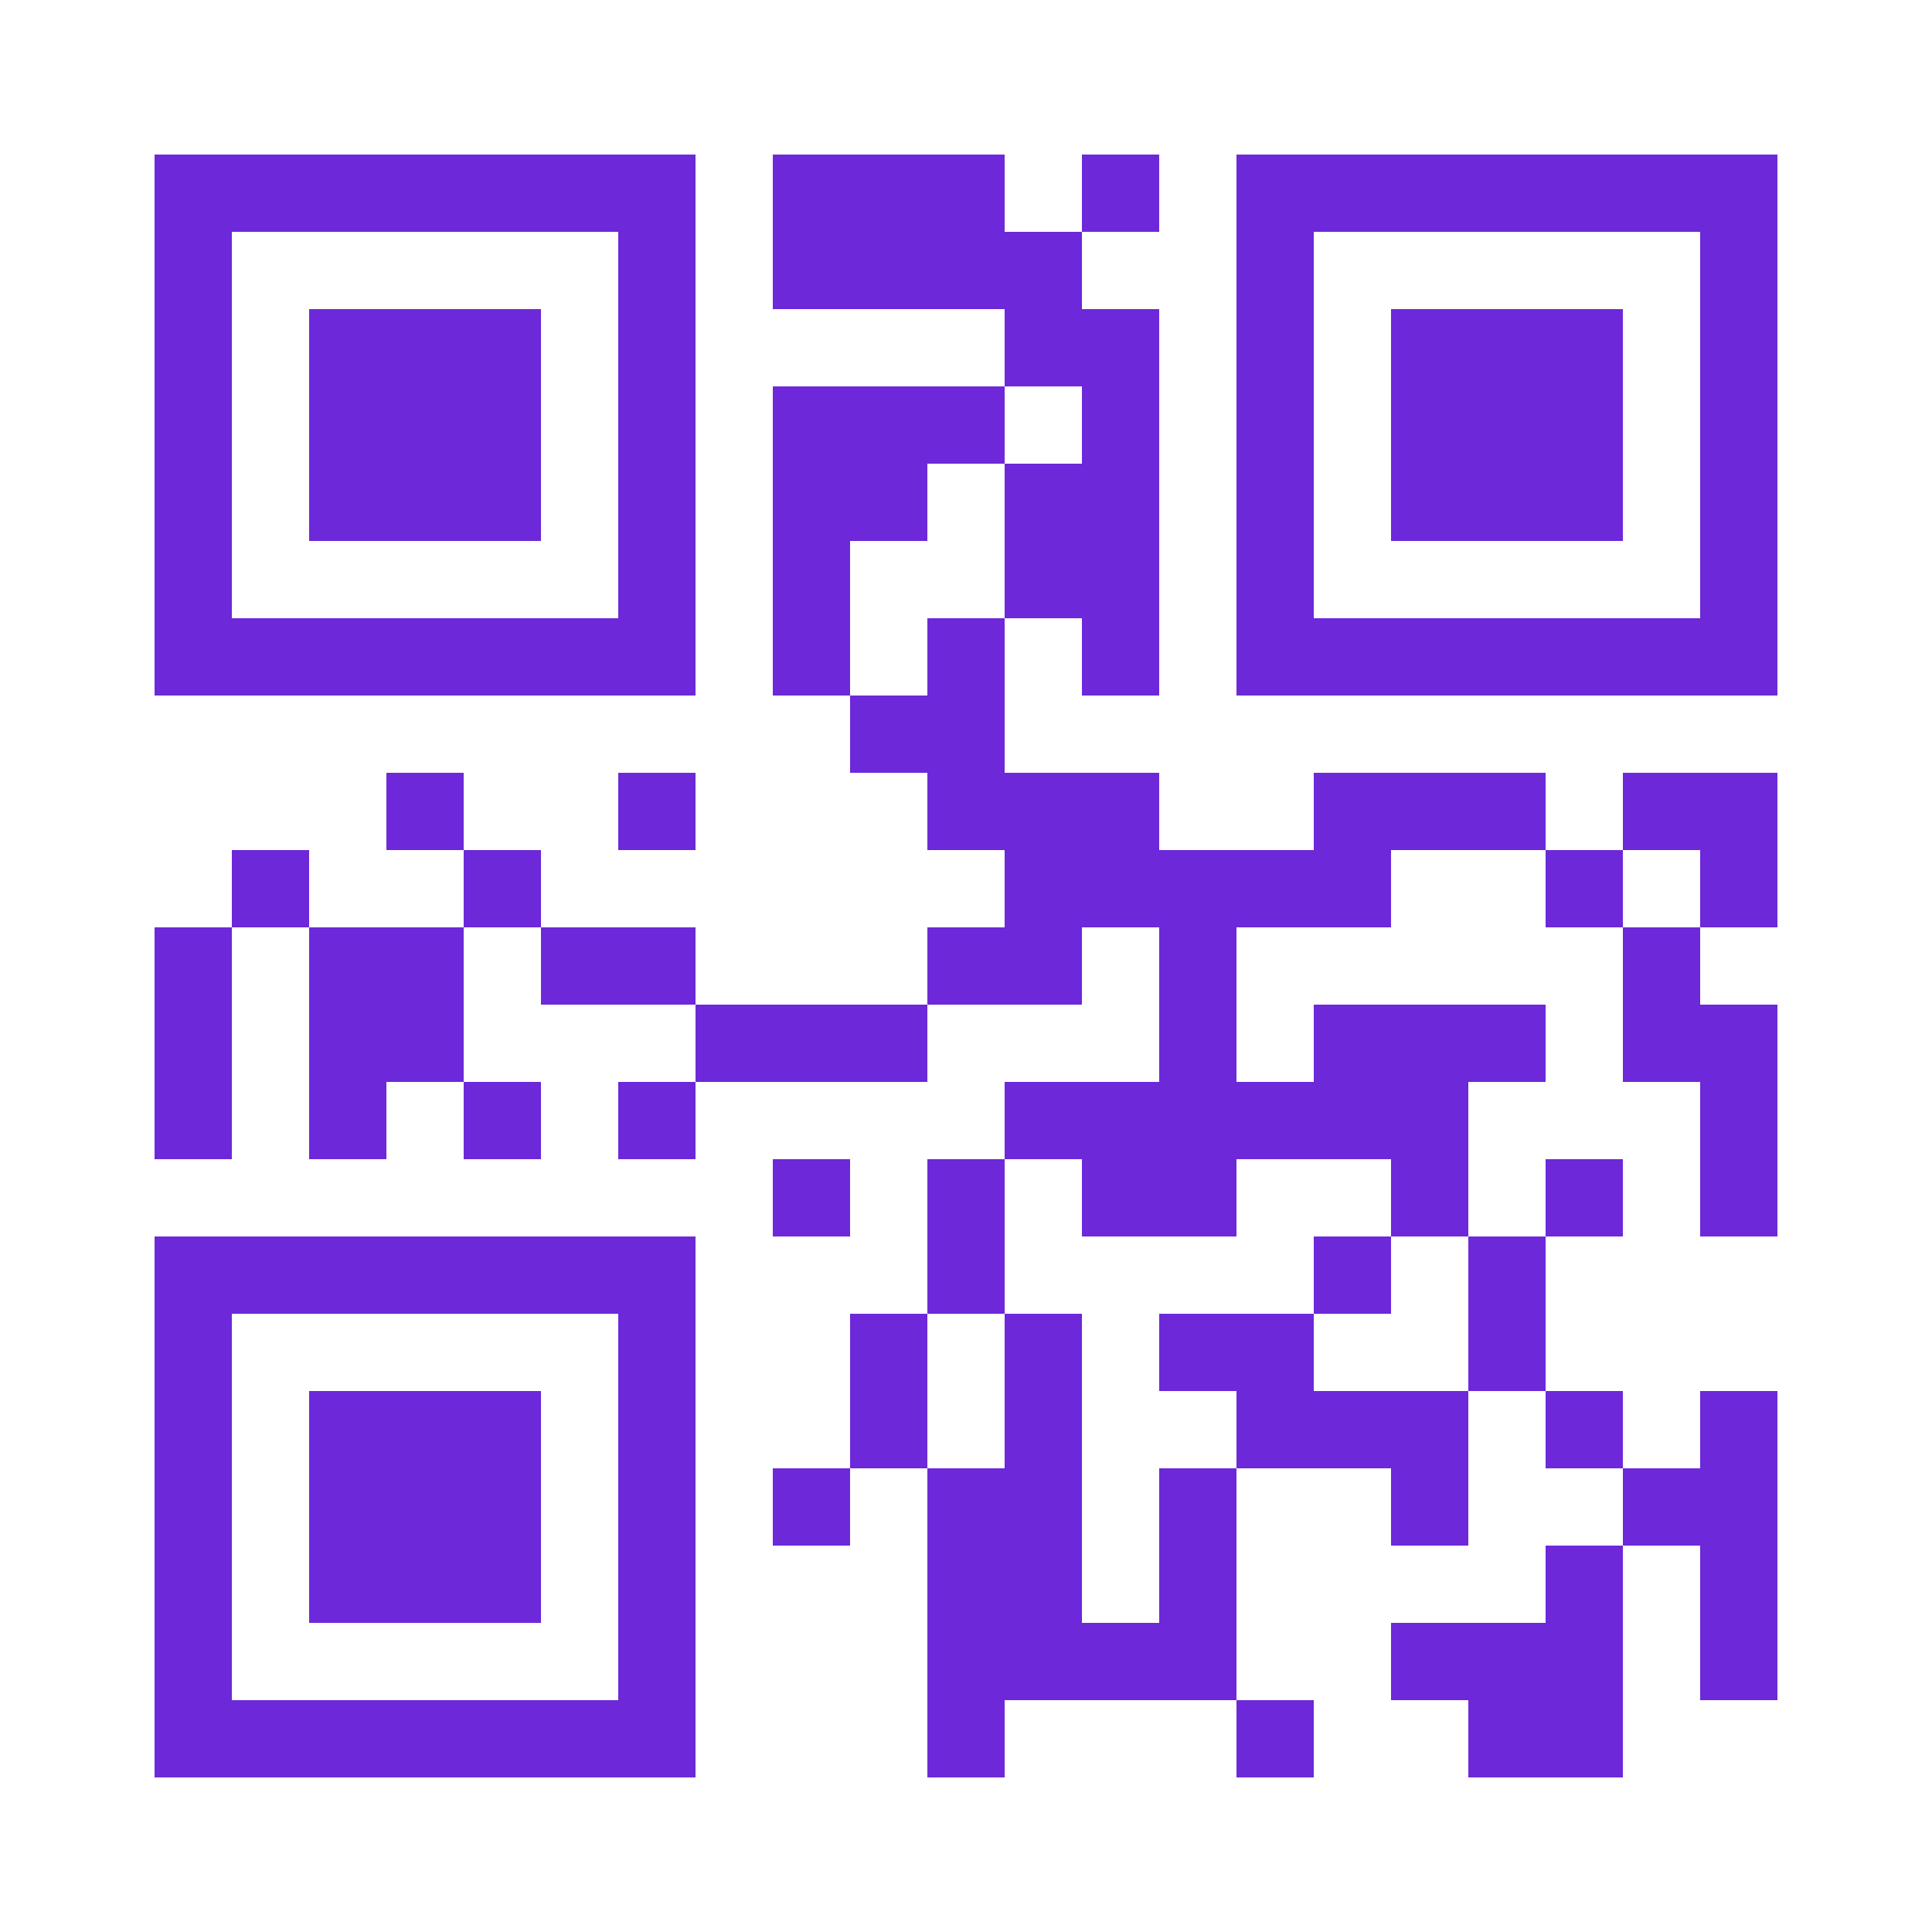
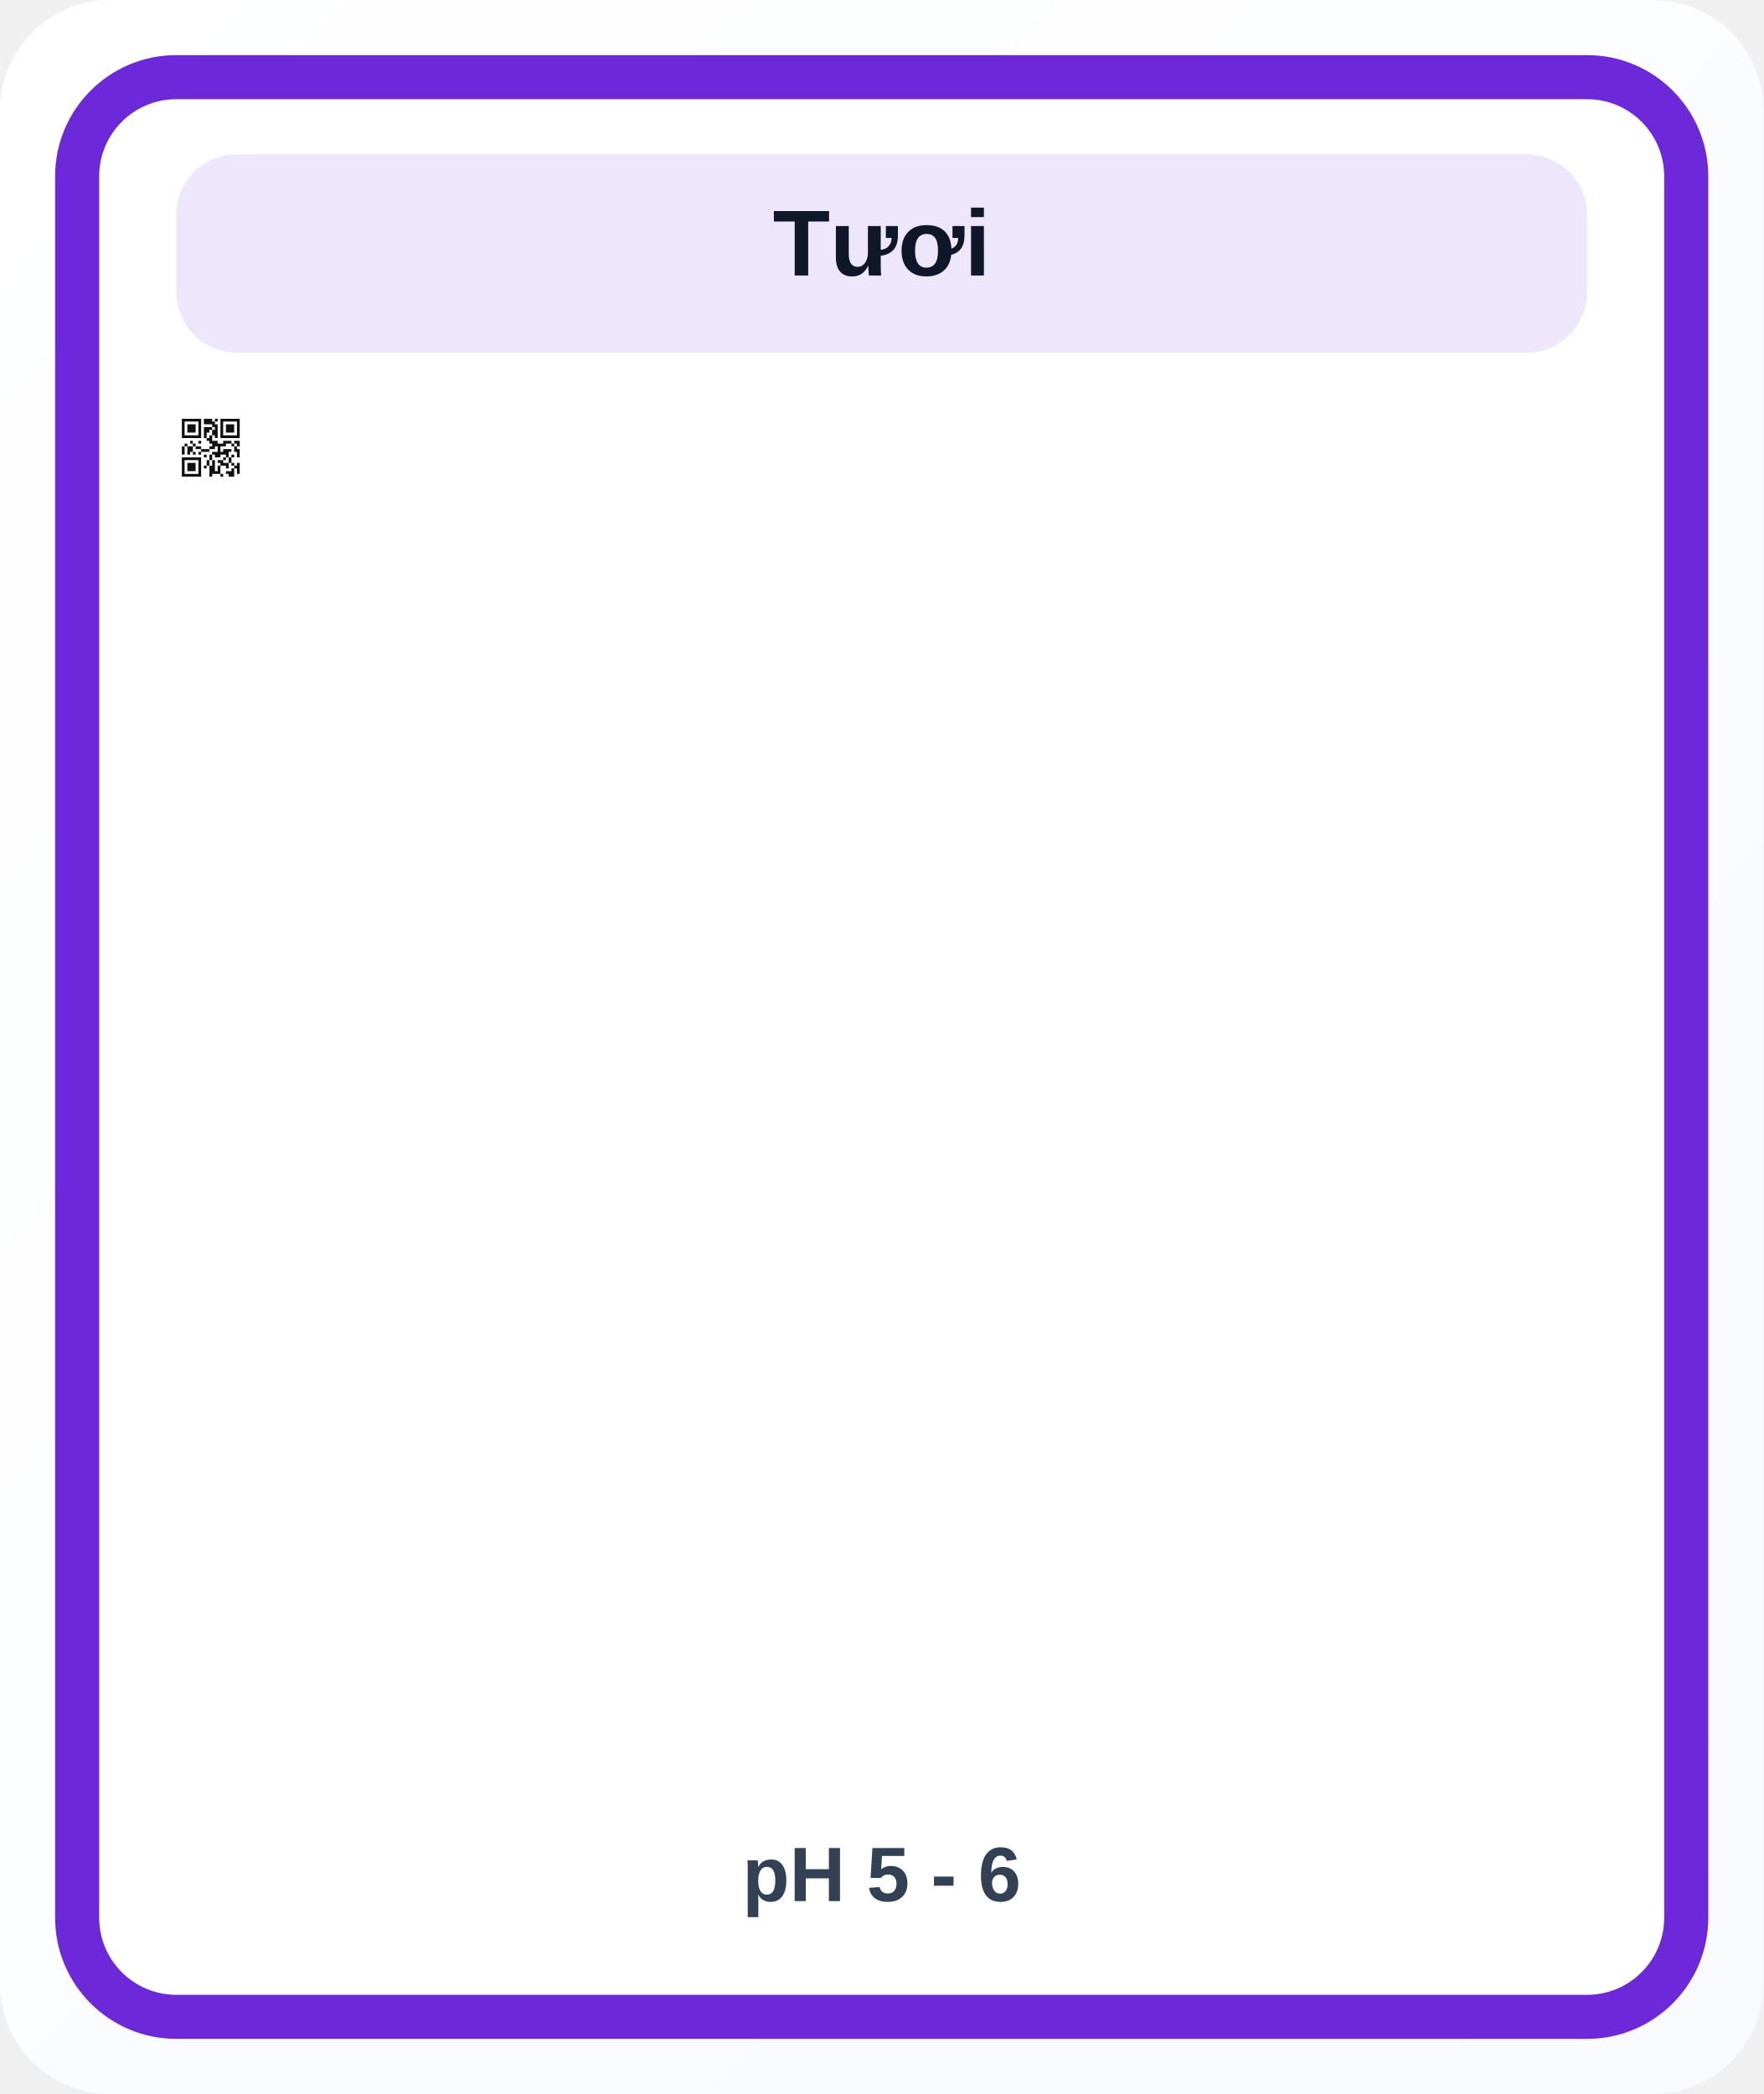
- <svg xmlns="http://www.w3.org/2000/svg" width="512" height="512" viewBox="0 0 25 25" shape-rendering="crispEdges">
-   <path fill="#ffffff" d="M0 0h25v25H0z" />
-   <path stroke="#6d28d9" d="M2 2.5h7m1 0h3m1 0h1m1 0h7M2 3.5h1m5 0h1m1 0h4m2 0h1m5 0h1M2 4.5h1m1 0h3m1 0h1m4 0h2m1 0h1m1 0h3m1 0h1M2 5.5h1m1 0h3m1 0h1m1 0h3m1 0h1m1 0h1m1 0h3m1 0h1M2 6.5h1m1 0h3m1 0h1m1 0h2m1 0h2m1 0h1m1 0h3m1 0h1M2 7.5h1m5 0h1m1 0h1m2 0h2m1 0h1m5 0h1M2 8.5h7m1 0h1m1 0h1m1 0h1m1 0h7M11 9.5h2M5 10.5h1m2 0h1m3 0h3m2 0h3m1 0h2M3 11.5h1m2 0h1m6 0h5m2 0h1m1 0h1M2 12.5h1m1 0h2m1 0h2m3 0h2m1 0h1m5 0h1M2 13.5h1m1 0h2m3 0h3m3 0h1m1 0h3m1 0h2M2 14.5h1m1 0h1m1 0h1m1 0h1m4 0h6m3 0h1M10 15.5h1m1 0h1m1 0h2m2 0h1m1 0h1m1 0h1M2 16.5h7m3 0h1m4 0h1m1 0h1M2 17.5h1m5 0h1m2 0h1m1 0h1m1 0h2m2 0h1M2 18.5h1m1 0h3m1 0h1m2 0h1m1 0h1m2 0h3m1 0h1m1 0h1M2 19.5h1m1 0h3m1 0h1m1 0h1m1 0h2m1 0h1m2 0h1m2 0h2M2 20.5h1m1 0h3m1 0h1m3 0h2m1 0h1m4 0h1m1 0h1M2 21.5h1m5 0h1m3 0h4m2 0h3m1 0h1M2 22.5h7m3 0h1m3 0h1m2 0h2" />
+ <svg xmlns="http://www.w3.org/2000/svg" viewBox="0 0 640 760" width="640" height="760" role="img" aria-label="Mã QR BioSmart Tươi">
+   <defs>
+     <linearGradient id="bg" x1="0" y1="0" x2="1" y2="1">
+       <stop offset="0%" stop-color="#ffffff" />
+       <stop offset="100%" stop-color="#f8fafc" />
+     </linearGradient>
+   </defs>
+   <rect x="0" y="0" width="640" height="760" rx="40" fill="url(#bg)" />
+   <rect x="28" y="28" width="584" height="704" rx="36" fill="#ffffff" stroke="#6d28d9" stroke-width="16" />
+   <rect x="64" y="56" width="512" height="72" rx="22" fill="#6d28d9" opacity="0.12" />
+   <text x="320" y="100" text-anchor="middle" font-family="Arial, sans-serif" font-size="34" font-weight="700" fill="#0f172a">Tươi</text>
+   <text x="320" y="690" text-anchor="middle" font-family="Arial, sans-serif" font-size="28" font-weight="600" fill="#334155">pH 5 - 6</text>
+   <g transform="translate(64 150)">
+     <path fill="#ffffff" d="M0 0h25v25H0z" />
+     <path stroke="#111111" d="M2 2.5h7m1 0h3m1 0h1m1 0h7M2 3.5h1m5 0h1m1 0h4m2 0h1m5 0h1M2 4.5h1m1 0h3m1 0h1m4 0h2m1 0h1m1 0h3m1 0h1M2 5.5h1m1 0h3m1 0h1m1 0h3m1 0h1m1 0h1m1 0h3m1 0h1M2 6.5h1m1 0h3m1 0h1m1 0h2m1 0h2m1 0h1m1 0h3m1 0h1M2 7.5h1m5 0h1m1 0h1m2 0h2m1 0h1m5 0h1M2 8.5h7m1 0h1m1 0h1m1 0h1m1 0h7M11 9.5h2M5 10.5h1m2 0h1m3 0h3m2 0h3m1 0h2M3 11.5h1m2 0h1m6 0h5m2 0h1m1 0h1M2 12.5h1m1 0h2m1 0h2m3 0h2m1 0h1m5 0h1M2 13.5h1m1 0h2m3 0h3m3 0h1m1 0h3m1 0h2M2 14.5h1m1 0h1m1 0h1m1 0h1m4 0h6m3 0h1M10 15.5h1m1 0h1m1 0h2m2 0h1m1 0h1m1 0h1M2 16.5h7m3 0h1m4 0h1m1 0h1M2 17.5h1m5 0h1m2 0h1m1 0h1m1 0h2m2 0h1M2 18.5h1m1 0h3m1 0h1m2 0h1m1 0h1m2 0h3m1 0h1m1 0h1M2 19.5h1m1 0h3m1 0h1m1 0h1m1 0h2m1 0h1m2 0h1m2 0h2M2 20.5h1m1 0h3m1 0h1m3 0h2m1 0h1m4 0h1m1 0h1M2 21.5h1m5 0h1m3 0h4m2 0h3m1 0h1M2 22.5h7m3 0h1m3 0h1m2 0h2" />
+   </g>
</svg>
